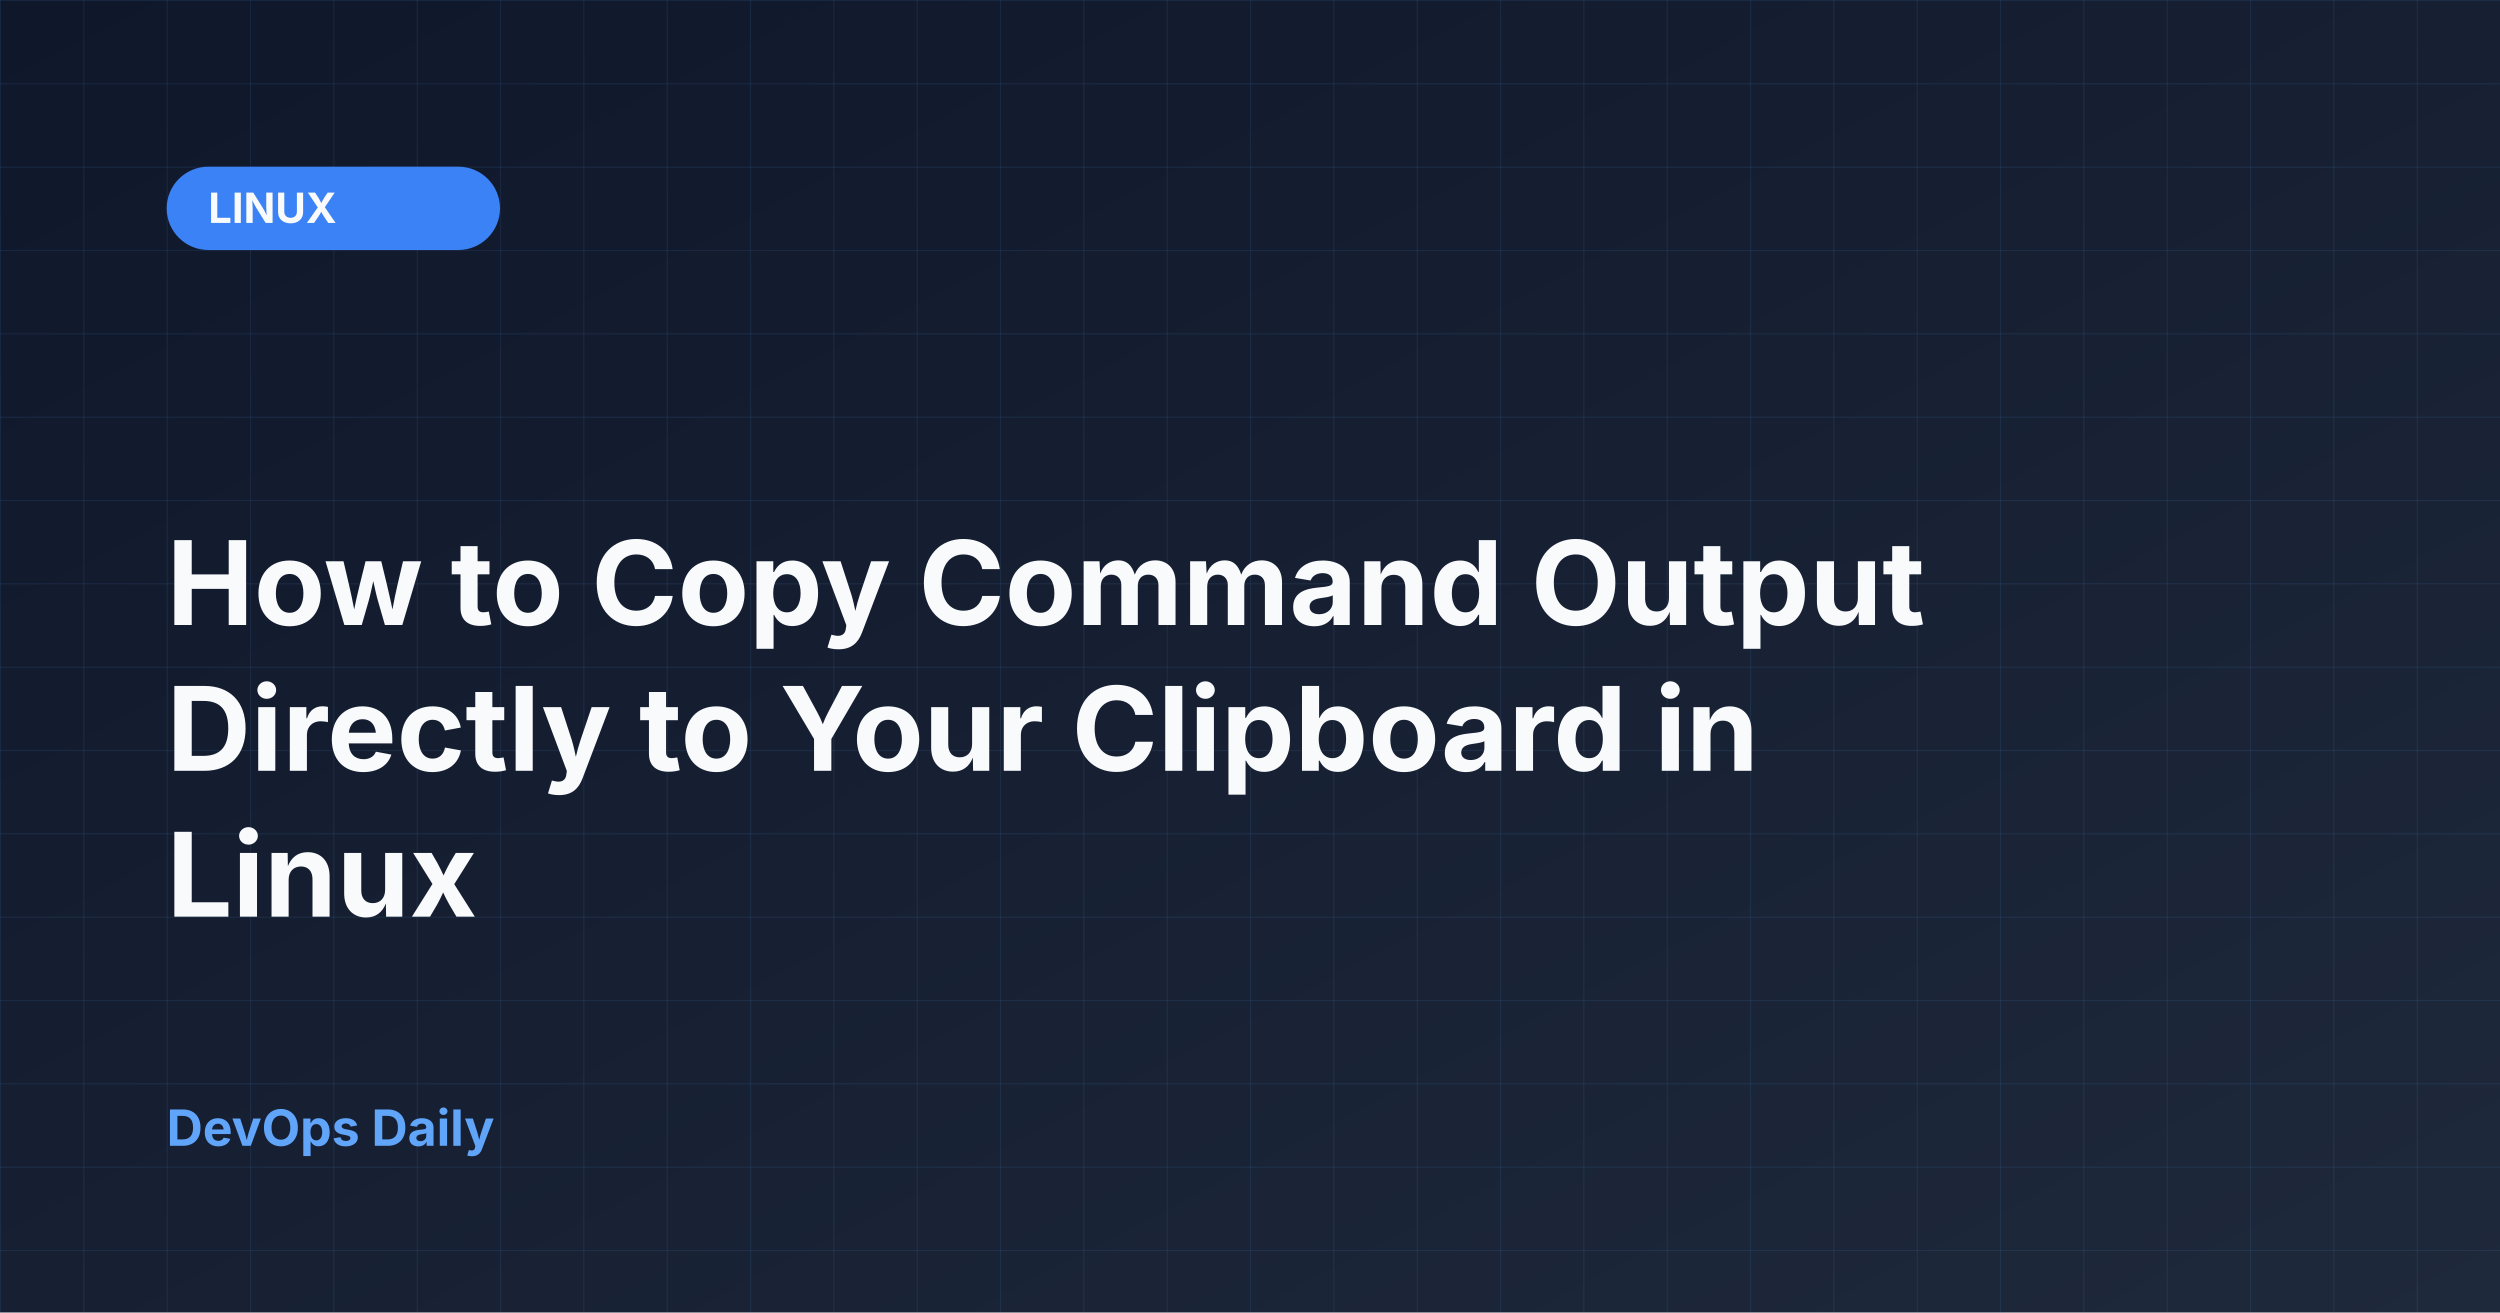
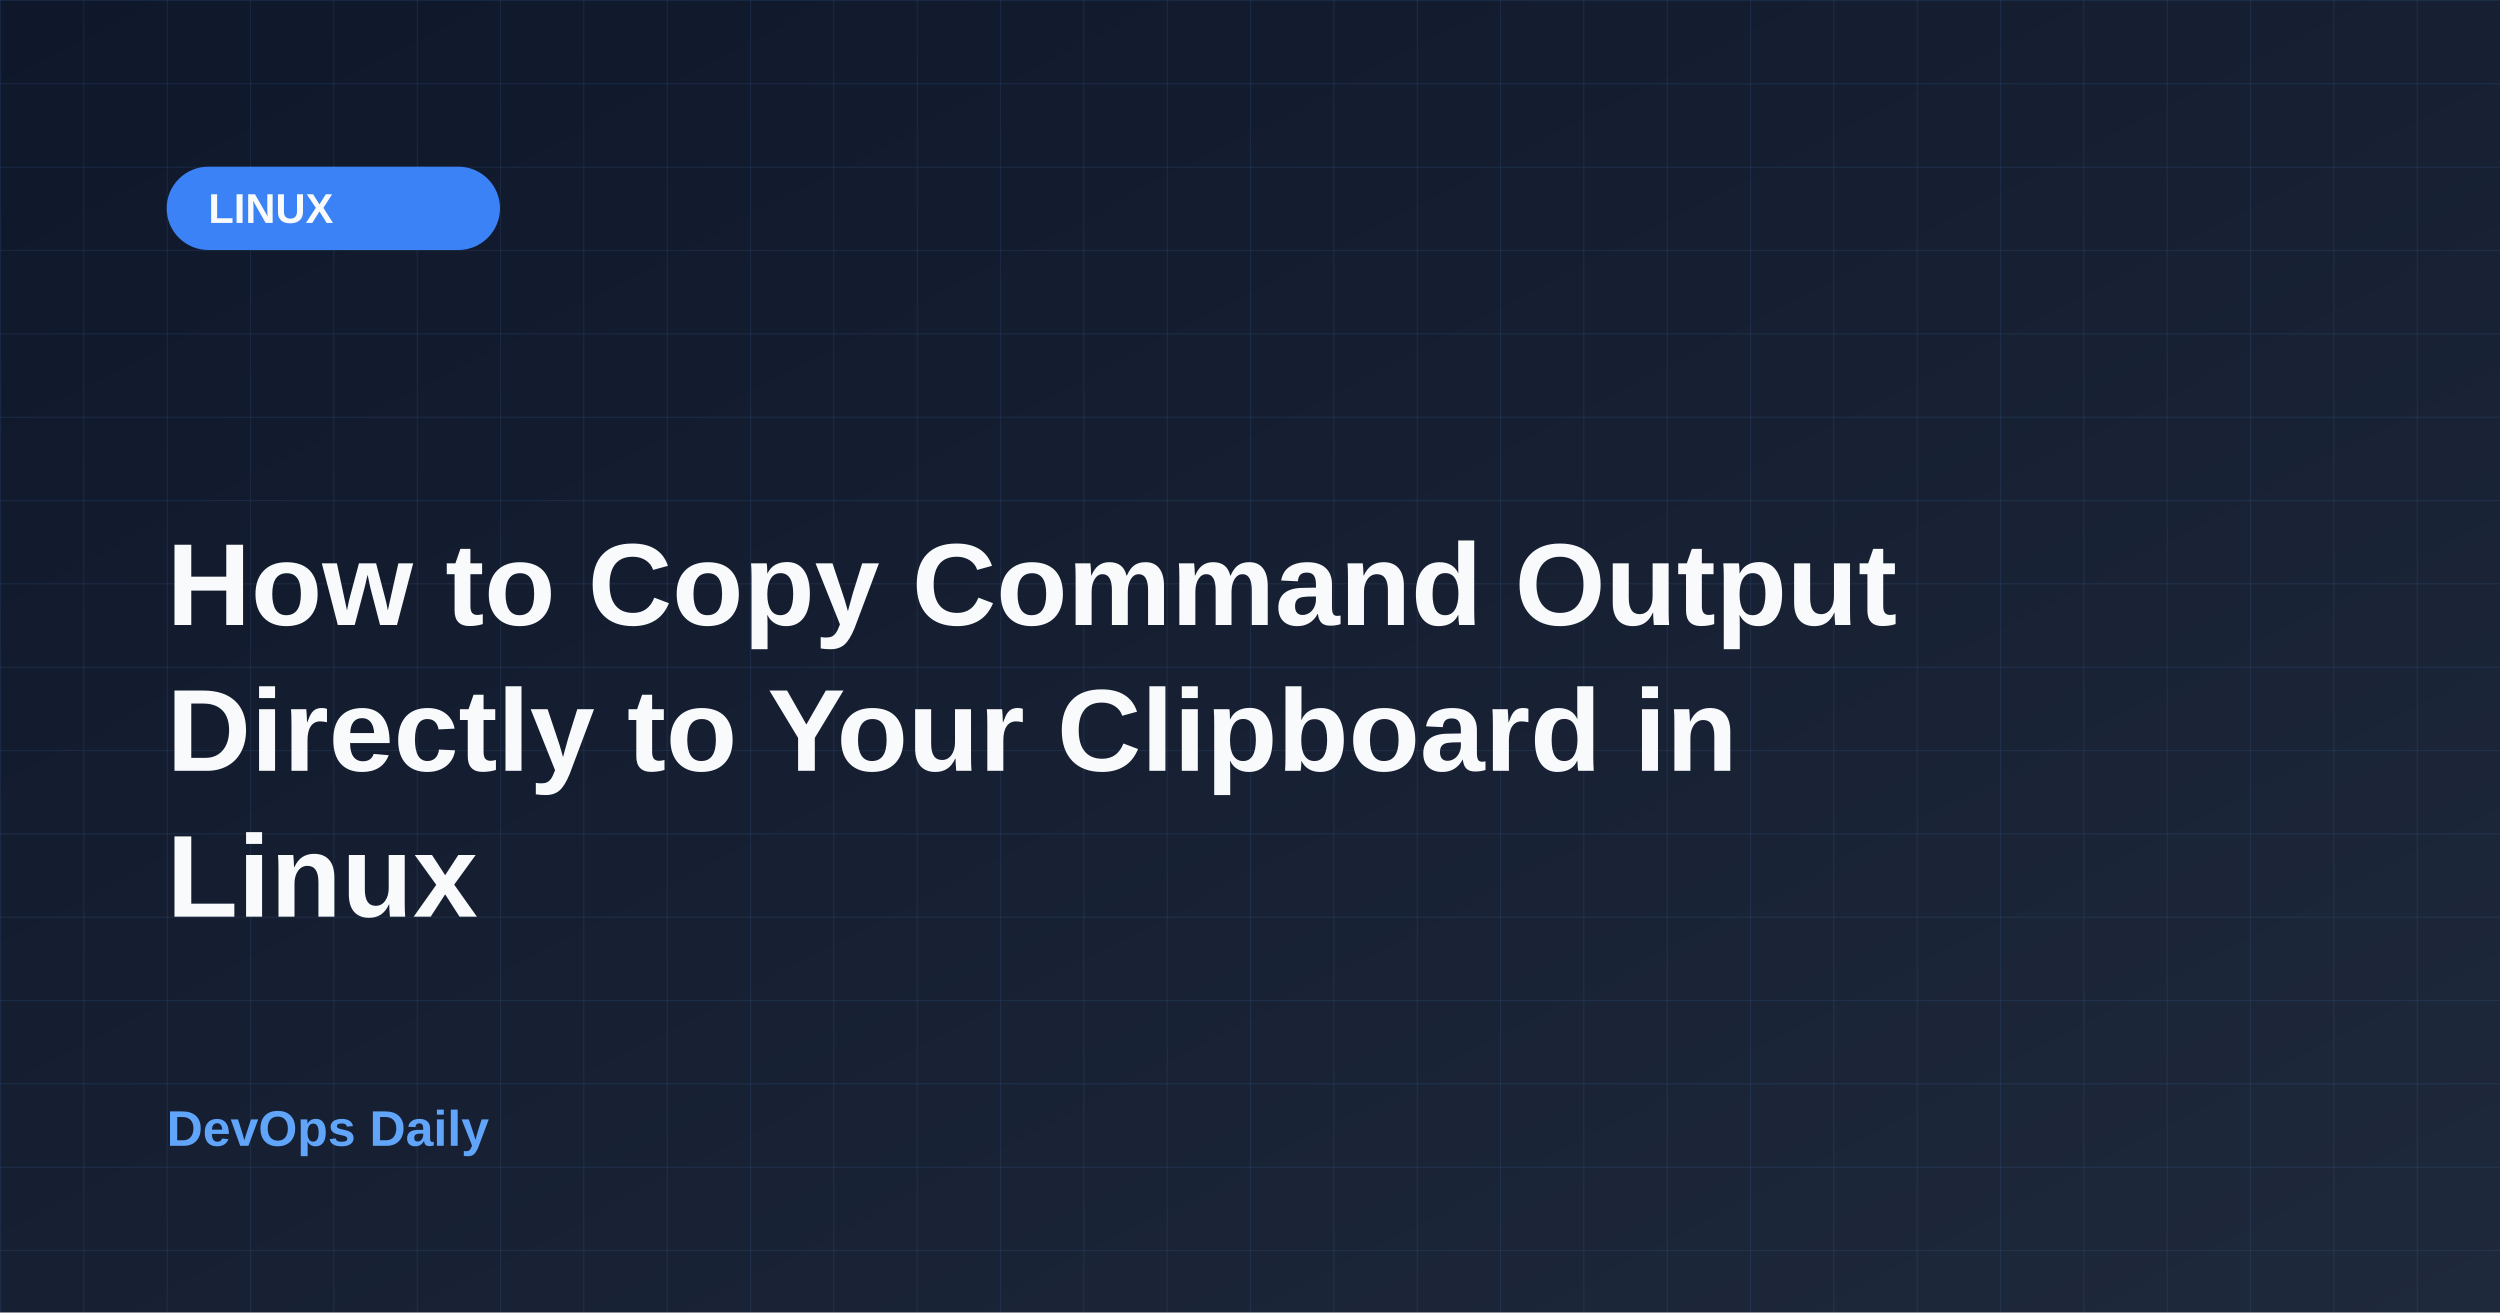
<svg xmlns="http://www.w3.org/2000/svg" width="1200" height="630">
  <defs>
    <linearGradient id="bgGradient" x1="0%" y1="0%" x2="100%" y2="100%">
      <stop offset="0%" style="stop-color:#0f172a;stop-opacity:1" />
      <stop offset="100%" style="stop-color:#1e293b;stop-opacity:1" />
    </linearGradient>
    <pattern id="grid" x="0" y="0" width="40" height="40" patternUnits="userSpaceOnUse">
      <line x1="0" y1="0" x2="0" y2="40" stroke="#60a5fa" stroke-width="1" opacity="0.1" />
      <line x1="0" y1="0" x2="40" y2="0" stroke="#60a5fa" stroke-width="1" opacity="0.1" />
    </pattern>
  </defs>
  <rect width="1200" height="630" fill="url(#bgGradient)" />
  <rect width="1200" height="630" fill="url(#grid)" />
  <rect x="80" y="80" width="160" height="40" rx="20" fill="#3b82f6" />
-   <text x="100" y="107" font-family="system-ui, -apple-system, sans-serif" font-size="20" font-weight="bold" fill="#f8fafc">LINUX</text>
-   <text x="80" y="300" font-family="system-ui, -apple-system, sans-serif" font-size="56" font-weight="bold" fill="#f8fafc">How to Copy Command Output</text>
-   <text x="80" y="370" font-family="system-ui, -apple-system, sans-serif" font-size="56" font-weight="bold" fill="#f8fafc">Directly to Your Clipboard in</text>
-   <text x="80" y="440" font-family="system-ui, -apple-system, sans-serif" font-size="56" font-weight="bold" fill="#f8fafc">Linux</text>
-   <text x="80" y="550" font-family="system-ui, -apple-system, sans-serif" font-size="24" font-weight="bold" fill="#60a5fa">DevOps Daily</text>
+   <text x="100" y="107" font-family="Arial, sans-serif" font-size="20" font-weight="bold" fill="#f8fafc">LINUX</text>
+   <text x="80" y="300" font-family="Arial, sans-serif" font-size="56" font-weight="bold" fill="#f8fafc">How to Copy Command Output</text>
+   <text x="80" y="370" font-family="Arial, sans-serif" font-size="56" font-weight="bold" fill="#f8fafc">Directly to Your Clipboard in</text>
+   <text x="80" y="440" font-family="Arial, sans-serif" font-size="56" font-weight="bold" fill="#f8fafc">Linux</text>
+   <text x="80" y="550" font-family="Arial, sans-serif" font-size="24" font-weight="bold" fill="#60a5fa">DevOps Daily</text>
</svg>
